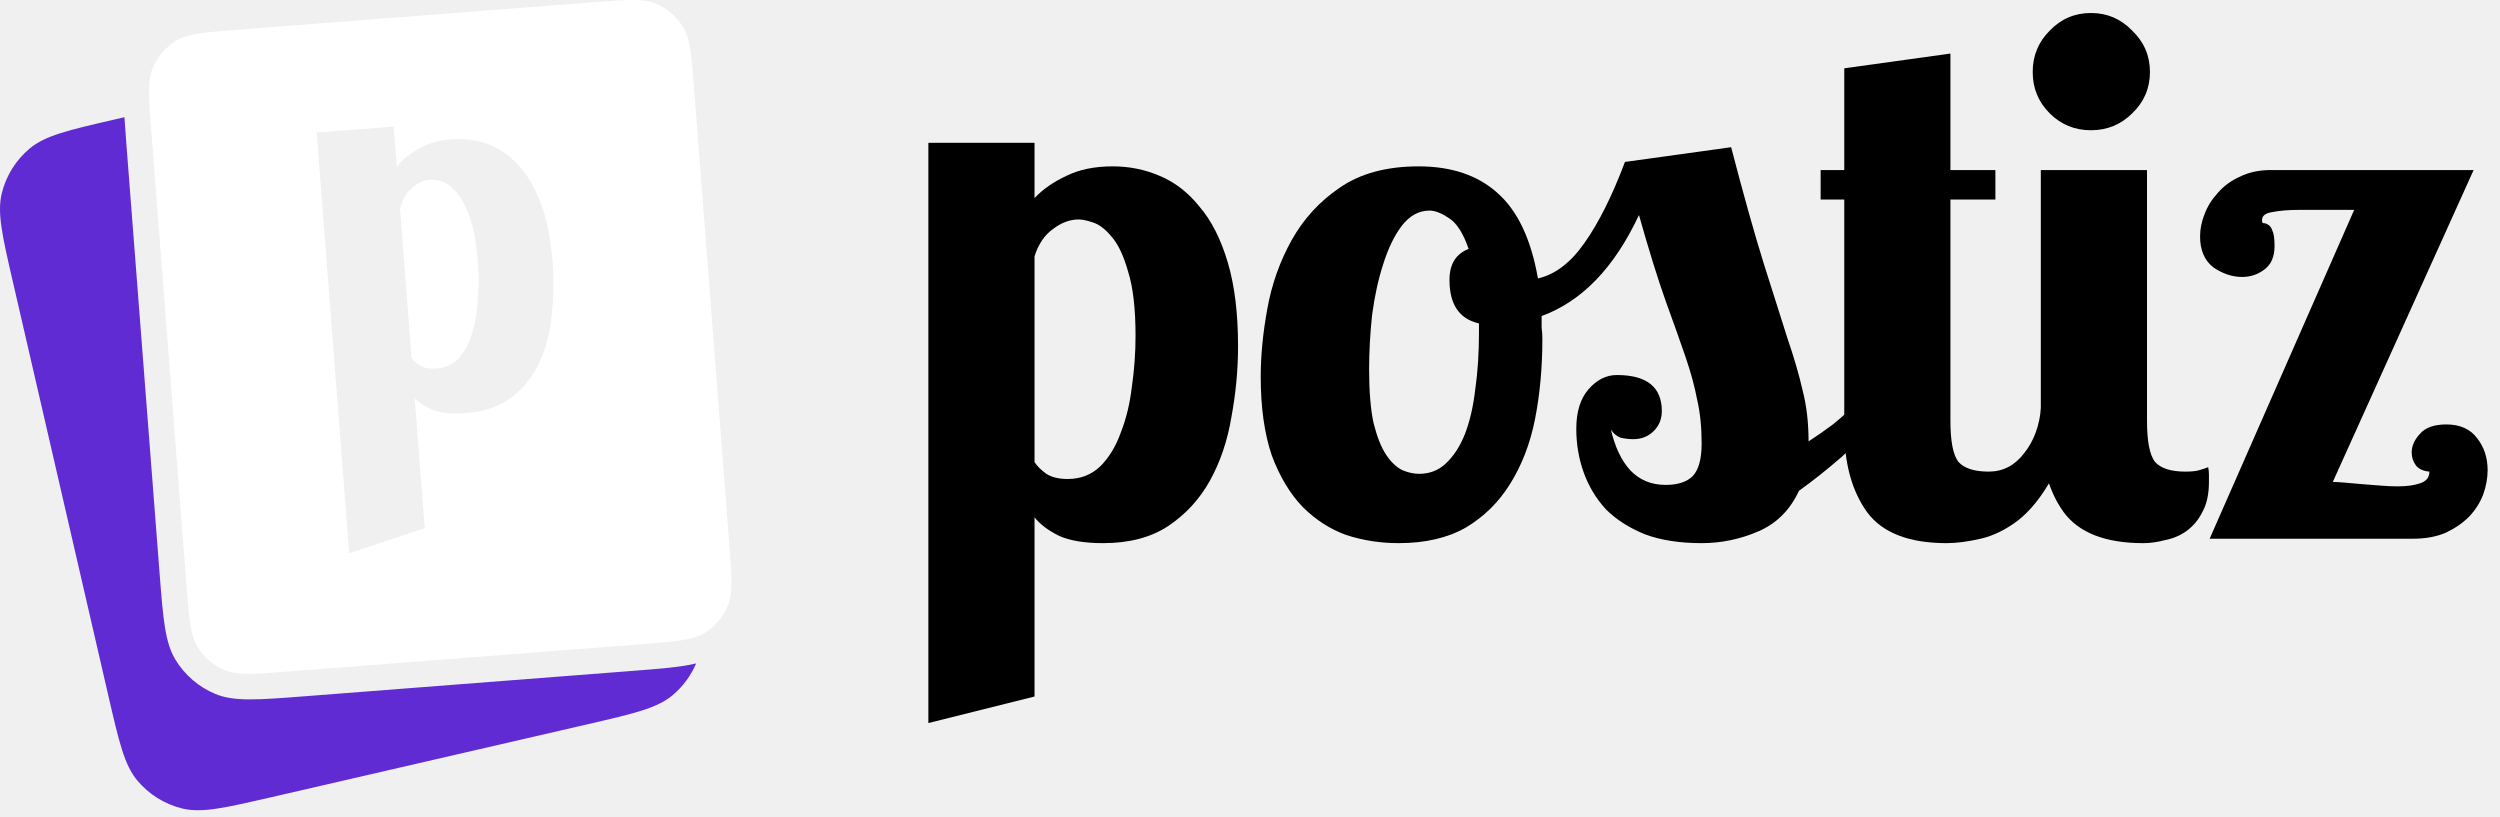
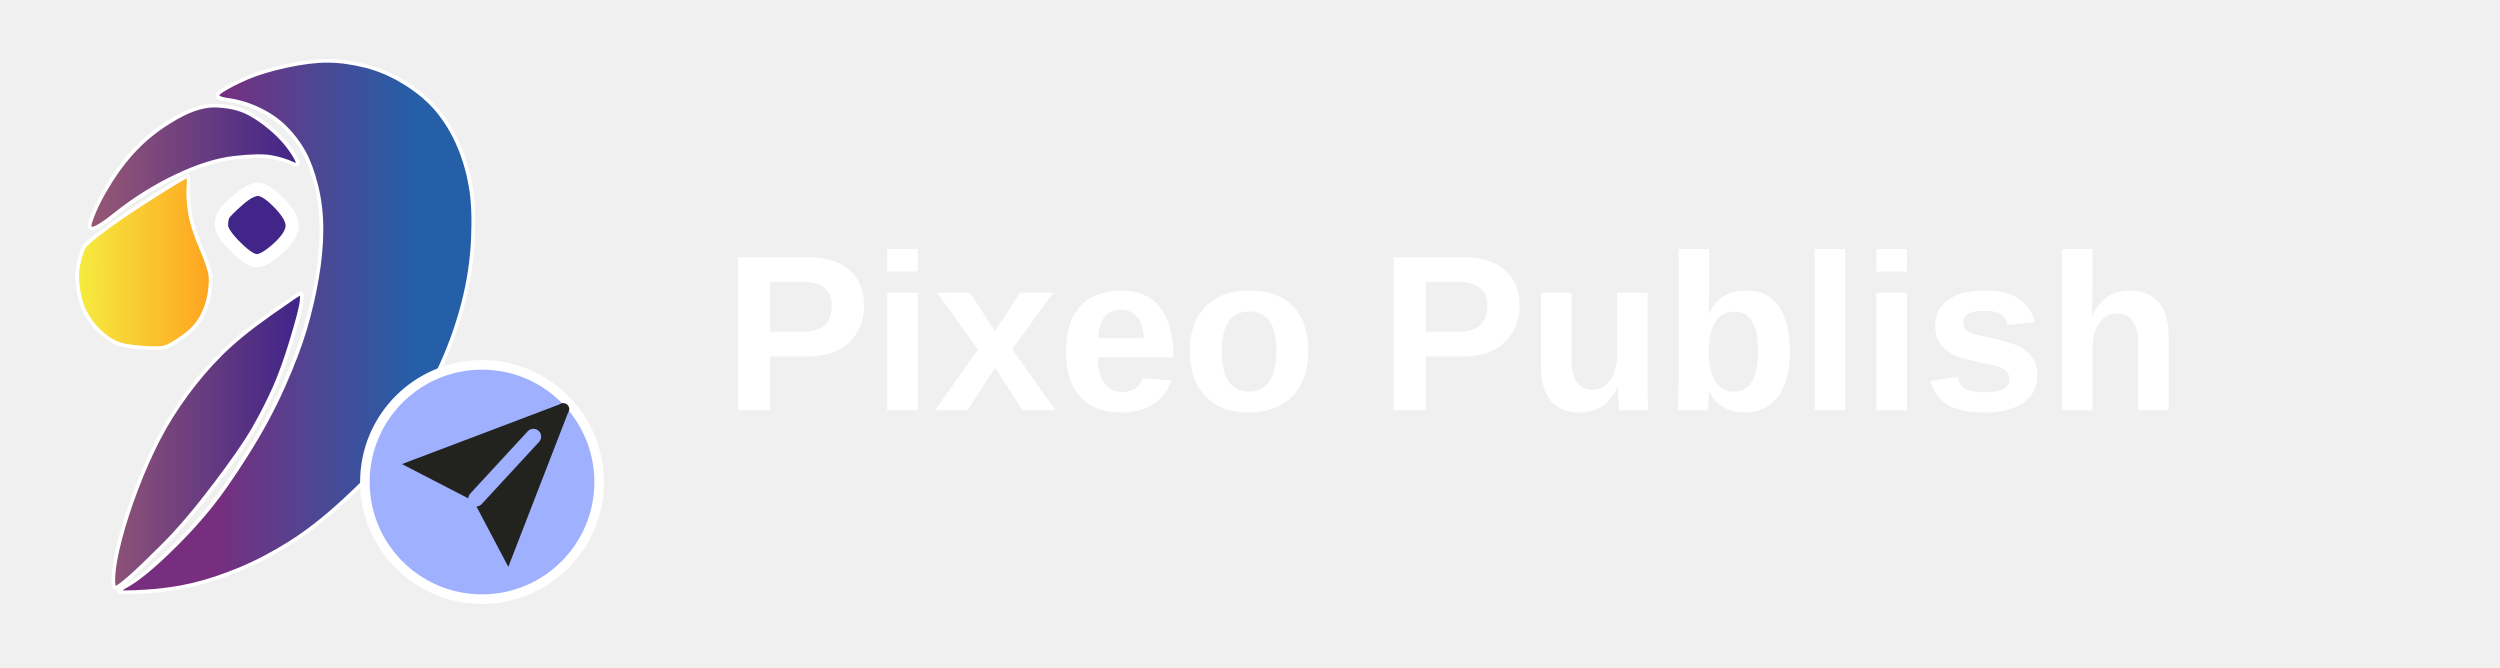
- <svg xmlns="http://www.w3.org/2000/svg" width="101" height="33" viewBox="0 0 101 33" fill="none">
-   <path d="M41.795 5.768V8.002C42.133 7.645 42.56 7.347 43.076 7.108C43.593 6.85 44.218 6.721 44.953 6.721C45.628 6.721 46.263 6.85 46.859 7.108C47.475 7.367 48.011 7.784 48.468 8.36C48.944 8.916 49.322 9.66 49.6 10.594C49.878 11.527 50.017 12.659 50.017 13.989C50.017 14.943 49.927 15.896 49.749 16.849C49.59 17.802 49.302 18.656 48.885 19.411C48.468 20.165 47.902 20.781 47.187 21.258C46.492 21.714 45.618 21.943 44.566 21.943C43.811 21.943 43.215 21.843 42.778 21.645C42.341 21.426 42.014 21.178 41.795 20.9V28.139L37.506 29.211V5.768H41.795ZM43.136 19.351C43.652 19.351 44.089 19.182 44.446 18.845C44.804 18.487 45.082 18.031 45.28 17.474C45.499 16.919 45.648 16.303 45.727 15.628C45.827 14.933 45.876 14.248 45.876 13.572C45.876 12.48 45.777 11.616 45.578 10.981C45.4 10.345 45.181 9.879 44.923 9.581C44.665 9.263 44.407 9.065 44.148 8.985C43.91 8.906 43.721 8.866 43.583 8.866C43.225 8.866 42.878 8.995 42.54 9.253C42.202 9.491 41.954 9.859 41.795 10.355V18.666C41.895 18.825 42.053 18.984 42.272 19.143C42.49 19.282 42.778 19.351 43.136 19.351Z" fill="currentColor" />
-   <path d="M69.938 5.947C70.434 7.853 70.871 9.412 71.248 10.623C71.626 11.815 71.944 12.818 72.202 13.632C72.48 14.446 72.688 15.161 72.827 15.777C72.986 16.392 73.066 17.077 73.066 17.832C73.403 17.613 73.731 17.385 74.049 17.147C74.366 16.889 74.634 16.65 74.853 16.432H76.104C75.568 17.246 75.002 17.921 74.406 18.457C73.81 18.974 73.234 19.431 72.678 19.828C72.321 20.602 71.775 21.148 71.04 21.466C70.305 21.784 69.541 21.943 68.746 21.943C67.853 21.943 67.088 21.823 66.453 21.585C65.817 21.327 65.291 20.989 64.874 20.572C64.477 20.136 64.179 19.639 63.98 19.083C63.782 18.527 63.682 17.941 63.682 17.326C63.682 16.65 63.841 16.124 64.159 15.747C64.497 15.35 64.884 15.151 65.321 15.151C66.532 15.151 67.138 15.638 67.138 16.611C67.138 16.928 67.028 17.197 66.81 17.415C66.592 17.633 66.314 17.743 65.976 17.743C65.817 17.743 65.648 17.723 65.47 17.683C65.311 17.623 65.182 17.514 65.082 17.355C65.241 18.05 65.499 18.596 65.857 18.994C66.234 19.391 66.711 19.59 67.287 19.59C67.783 19.59 68.15 19.47 68.389 19.232C68.627 18.974 68.746 18.537 68.746 17.921C68.746 17.266 68.687 16.68 68.568 16.164C68.468 15.628 68.309 15.042 68.091 14.406C67.873 13.771 67.604 13.016 67.287 12.143C66.969 11.249 66.612 10.097 66.214 8.687C65.221 10.812 63.911 12.172 62.282 12.768C62.282 12.927 62.282 13.086 62.282 13.245C62.302 13.384 62.312 13.533 62.312 13.691C62.312 14.843 62.213 15.926 62.014 16.938C61.816 17.931 61.478 18.805 61.002 19.56C60.545 20.294 59.949 20.88 59.214 21.317C58.48 21.734 57.576 21.943 56.504 21.943C55.769 21.943 55.064 21.834 54.389 21.615C53.733 21.377 53.148 20.999 52.631 20.483C52.115 19.947 51.698 19.252 51.38 18.398C51.082 17.524 50.933 16.462 50.933 15.211C50.933 14.357 51.023 13.443 51.201 12.47C51.38 11.477 51.708 10.554 52.184 9.7C52.661 8.846 53.306 8.141 54.121 7.585C54.955 7.009 56.017 6.721 57.308 6.721C58.638 6.721 59.701 7.079 60.495 7.794C61.309 8.508 61.855 9.66 62.133 11.249C62.828 11.09 63.454 10.614 64.01 9.819C64.586 9.005 65.132 7.913 65.648 6.542L69.938 5.947ZM57.338 19.143C57.755 19.143 58.112 19.004 58.41 18.726C58.728 18.428 58.986 18.031 59.184 17.534C59.383 17.018 59.522 16.412 59.602 15.717C59.701 15.022 59.75 14.267 59.75 13.453V13.066C58.956 12.887 58.559 12.301 58.559 11.309C58.559 10.673 58.817 10.256 59.333 10.057C59.115 9.422 58.847 9.005 58.529 8.806C58.231 8.608 57.973 8.508 57.755 8.508C57.318 8.508 56.941 8.717 56.623 9.134C56.325 9.531 56.077 10.047 55.878 10.683C55.679 11.299 55.531 11.984 55.431 12.738C55.352 13.493 55.312 14.218 55.312 14.913C55.312 15.806 55.372 16.531 55.491 17.087C55.63 17.643 55.799 18.07 55.997 18.368C56.196 18.666 56.414 18.875 56.653 18.994C56.891 19.093 57.119 19.143 57.338 19.143Z" fill="currentColor" />
-   <path d="M78.797 2.164V6.87H80.614V8.062H78.797V16.998C78.797 17.832 78.906 18.388 79.125 18.666C79.363 18.924 79.77 19.053 80.346 19.053C80.922 19.053 81.398 18.805 81.776 18.309C82.173 17.812 82.401 17.187 82.461 16.432H83.712C83.553 17.643 83.275 18.616 82.878 19.351C82.481 20.066 82.034 20.622 81.537 21.019C81.041 21.397 80.535 21.645 80.018 21.764C79.502 21.883 79.045 21.943 78.648 21.943C77.119 21.943 76.047 21.526 75.431 20.692C74.815 19.838 74.508 18.716 74.508 17.326V8.062H73.554V6.87H74.508V2.759L78.797 2.164Z" fill="currentColor" />
-   <path d="M82.121 2.908C82.121 2.253 82.35 1.697 82.806 1.24C83.263 0.764 83.819 0.525 84.475 0.525C85.13 0.525 85.686 0.764 86.143 1.24C86.619 1.697 86.858 2.253 86.858 2.908C86.858 3.564 86.619 4.12 86.143 4.577C85.686 5.033 85.13 5.262 84.475 5.262C83.819 5.262 83.263 5.033 82.806 4.577C82.35 4.12 82.121 3.564 82.121 2.908ZM86.739 6.87V16.998C86.739 17.832 86.848 18.388 87.066 18.666C87.304 18.924 87.712 19.053 88.287 19.053C88.546 19.053 88.734 19.033 88.853 18.994C88.992 18.954 89.112 18.914 89.211 18.875C89.231 18.974 89.241 19.073 89.241 19.172C89.241 19.272 89.241 19.371 89.241 19.47C89.241 19.967 89.151 20.374 88.972 20.692C88.814 21.009 88.595 21.267 88.317 21.466C88.059 21.645 87.771 21.764 87.453 21.823C87.156 21.903 86.868 21.943 86.59 21.943C85.06 21.943 83.988 21.526 83.373 20.692C82.757 19.838 82.449 18.716 82.449 17.326V6.87H86.739ZM98.147 19.053C97.909 19.033 97.73 18.954 97.611 18.815C97.492 18.656 97.432 18.477 97.432 18.279C97.432 18.021 97.541 17.772 97.76 17.534C97.978 17.276 98.336 17.147 98.832 17.147C99.388 17.147 99.805 17.335 100.083 17.713C100.361 18.07 100.5 18.497 100.5 18.994C100.5 19.311 100.441 19.639 100.322 19.977C100.202 20.294 100.014 20.592 99.756 20.87C99.498 21.128 99.18 21.347 98.802 21.526C98.425 21.684 97.988 21.764 97.492 21.764H89.27L95.109 8.479H92.904C92.468 8.479 92.1 8.508 91.802 8.568C91.524 8.608 91.385 8.717 91.385 8.896C91.385 8.975 91.405 9.015 91.445 9.015C91.504 9.015 91.564 9.035 91.624 9.074C91.703 9.114 91.763 9.194 91.802 9.313C91.862 9.432 91.892 9.64 91.892 9.938C91.892 10.375 91.753 10.693 91.475 10.892C91.216 11.09 90.919 11.189 90.581 11.189C90.184 11.189 89.797 11.06 89.419 10.802C89.062 10.524 88.883 10.107 88.883 9.551C88.883 9.253 88.943 8.955 89.062 8.657C89.181 8.34 89.36 8.052 89.598 7.794C89.836 7.516 90.134 7.297 90.492 7.138C90.849 6.96 91.266 6.87 91.743 6.87H99.934L94.245 19.47C94.364 19.47 94.533 19.48 94.751 19.5C94.97 19.52 95.198 19.54 95.436 19.56C95.695 19.579 95.943 19.599 96.181 19.619C96.439 19.639 96.668 19.649 96.866 19.649C97.224 19.649 97.522 19.609 97.76 19.53C98.018 19.45 98.147 19.292 98.147 19.053Z" fill="currentColor" />
-   <path d="M5.027 4.735C5.05 5.103 5.082 5.518 5.119 5.992L6.442 23.091C6.59 25.002 6.664 25.957 7.092 26.659C7.469 27.275 8.031 27.757 8.699 28.035C9.458 28.35 10.413 28.276 12.324 28.128L25.421 27.114C26.66 27.019 27.497 26.954 28.124 26.803C27.914 27.297 27.59 27.737 27.175 28.085C26.545 28.613 25.611 28.828 23.743 29.259L10.944 32.211C9.076 32.642 8.142 32.858 7.345 32.659C6.644 32.484 6.016 32.091 5.551 31.537C5.023 30.908 4.808 29.974 4.377 28.106L0.522 11.395C0.091 9.527 -0.124 8.593 0.075 7.796C0.25 7.094 0.642 6.466 1.196 6.002C1.826 5.474 2.759 5.258 4.627 4.828L5.027 4.735Z" fill="#612BD3" />
-   <path d="M18.56 14.447C18.32 14.712 18.012 14.859 17.638 14.888C17.379 14.908 17.166 14.873 17 14.785C16.832 14.682 16.708 14.576 16.627 14.466L16.162 8.44C16.249 8.071 16.408 7.79 16.64 7.599C16.87 7.393 17.115 7.279 17.374 7.259C17.475 7.252 17.614 7.27 17.791 7.314C17.983 7.357 18.181 7.487 18.386 7.703C18.59 7.904 18.775 8.23 18.94 8.681C19.119 9.131 19.24 9.752 19.301 10.544C19.339 11.033 19.341 11.533 19.308 12.042C19.289 12.537 19.215 12.991 19.088 13.407C18.975 13.821 18.799 14.168 18.56 14.447Z" fill="white" />
-   <path fill-rule="evenodd" clip-rule="evenodd" d="M6.107 5.222C6.006 3.918 5.956 3.265 6.171 2.747C6.36 2.292 6.689 1.908 7.11 1.651C7.589 1.358 8.241 1.308 9.546 1.207L24.02 0.087C25.325 -0.014 25.977 -0.065 26.495 0.151C26.951 0.34 27.335 0.669 27.592 1.09C27.884 1.568 27.935 2.221 28.036 3.525L29.465 22.001C29.567 23.305 29.617 23.957 29.402 24.475C29.212 24.931 28.884 25.315 28.462 25.572C27.984 25.864 27.332 25.915 26.027 26.016L11.552 27.136C10.248 27.237 9.595 27.288 9.078 27.072C8.622 26.883 8.238 26.554 7.981 26.133C7.688 25.654 7.638 25.002 7.537 23.698L6.107 5.222ZM16.03 6.733L15.904 5.113L12.794 5.354L14.108 22.353L17.159 21.335L16.753 16.086C16.927 16.276 17.178 16.437 17.507 16.571C17.835 16.691 18.273 16.729 18.82 16.687C19.583 16.628 20.204 16.413 20.682 16.043C21.174 15.657 21.55 15.179 21.81 14.609C22.07 14.038 22.231 13.403 22.293 12.703C22.369 12.001 22.38 11.305 22.327 10.614C22.252 9.649 22.088 8.836 21.834 8.175C21.58 7.514 21.265 6.995 20.888 6.618C20.525 6.226 20.112 5.954 19.651 5.801C19.205 5.648 18.737 5.59 18.247 5.627C17.715 5.669 17.268 5.797 16.908 6.013C16.547 6.215 16.254 6.455 16.03 6.733Z" fill="white" />
+ <svg xmlns="http://www.w3.org/2000/svg" width="719" height="192" viewBox="0 0 719 192" role="img" aria-label="Pixeo Publish">
+   <g transform="translate(8 8) scale(.34375)">
+     <defs>
+       <linearGradient id="body" gradientUnits="userSpaceOnUse" x1="145" y1="200" x2="280" y2="200">
+         <stop stop-color="#772e7f" />
+         <stop offset="1" stop-color="#245fa8" />
+       </linearGradient>
+       <linearGradient id="plumage" gradientUnits="userSpaceOnUse" x1="60" y1="200" x2="199" y2="200">
+         <stop stop-color="#965775" />
+         <stop offset="1" stop-color="#412588" />
+       </linearGradient>
+       <linearGradient id="bill" gradientUnits="userSpaceOnUse" x1="51" y1="150" x2="138" y2="150">
+         <stop stop-color="#f5eb3f" />
+         <stop offset="1" stop-color="#fea621" />
+       </linearGradient>
+     </defs>
+     <g transform="translate(-20 3) scale(1.23)">
+       <path d="M192 23.5Q208 20 220 20Q232 20 246 23.5Q260 27 273.5 35.5Q287 44 295.5 54.5Q304 65 309.5 78Q315 91 317.5 105.5Q320 120 319 141.5Q318 163 312.5 184.5Q307 206 297.5 227Q288 248 277.5 264.5Q267 281 258.5 291.5Q250 302 231 319.5Q212 337 194.5 348Q177 359 160 366Q143 373 128 376.5Q113 380 96 381Q79 382 78.5 381Q78 380 83.5 377Q89 374 97.5 367Q106 360 118 348Q130 336 140.5 323Q151 310 165.5 287Q180 264 190 241.5Q200 219 205 202Q210 185 213 167.5Q216 150 216 134.5Q216 119 212.5 105Q209 91 204 82Q199 73 191.5 65.5Q184 58 173.5 53Q163 48 152 46.5Q141 45 148 40.5Q155 36 165.5 31.5Q176 27 192 23.5Z" fill="url(#body)" stroke="#fff" stroke-width="2.5" stroke-linejoin="round" />
+       <path d="M118.5 58Q133 50 144.5 50.5Q156 51 164 54.5Q172 58 181.5 66Q191 74 197 83.5Q203 93 196.5 90Q190 87 182 85.5Q174 84 156.5 86Q139 88 117 98.5Q95 109 75 125Q55 141 59 129Q63 117 72.5 102Q82 87 93 76.5Q104 66 118.5 58Z" fill="url(#plumage)" stroke="#fff" stroke-width="2.5" stroke-linejoin="round" />
+       <path d="M102 112Q124 98 125 98.5Q126 99 125.5 106Q125 113 126.5 123Q128 133 134 147Q140 161 140.5 166.5Q141 172 139.5 180Q138 188 134 195Q130 202 121.5 208Q113 214 109 215Q105 216 92.5 215Q80 214 74.5 211Q69 208 64 203Q59 198 55.5 191.5Q52 185 50.5 175Q49 165 51 157Q53 149 54.5 146.5Q56 144 68 135Q80 126 102 112Z" fill="url(#bill)" stroke="#fff" stroke-width="2.5" stroke-linejoin="round" />
+       <path d="M159.5 114.5Q168 107 173.5 107.5Q179 108 188 117.5Q197 127 196 133.5Q195 140 186 148Q177 156 172 156Q167 156 157.5 146.5Q148 137 148 132Q148 127 149.5 124.5Q151 122 159.5 114.5Z" fill="#412588" stroke="#fff" stroke-width="9" stroke-linejoin="round" />
+       <path d="M180.5 192.5Q201 178 202 178Q203 178 202.5 183.5Q202 189 196 209Q190 229 184 242.5Q178 256 170 270Q162 284 143 309Q124 334 108.5 349.5Q93 365 85.5 371.5Q78 378 76 378.5Q74 379 74.5 370Q75 361 79 345.5Q83 330 90 311.5Q97 293 105 277.5Q113 262 124 247Q135 232 147.5 219.5Q160 207 180.5 192.5Z" fill="url(#plumage)" stroke="#fff" stroke-width="2.5" stroke-linejoin="round" />
+     </g>
+     <circle cx="380" cy="380" r="98" fill="#9fb0ff" stroke="#fff" stroke-width="8" />
+     <g fill="#22231f" color="#22231f">
+       <path d="m313 365 132-50a5 5 0 0 1 7 7l-50 129-29-55Z" />
+       <path d="m375 394 48-52" fill="none" stroke="#9fb0ff" stroke-width="13" stroke-linecap="round" />
+     </g>
+   </g>
+   <text x="208" y="118" fill="#fff" font-family="system-ui, -apple-system, Segoe UI, Arial, sans-serif" font-size="64" font-weight="700">Pixeo Publish</text>
</svg>
